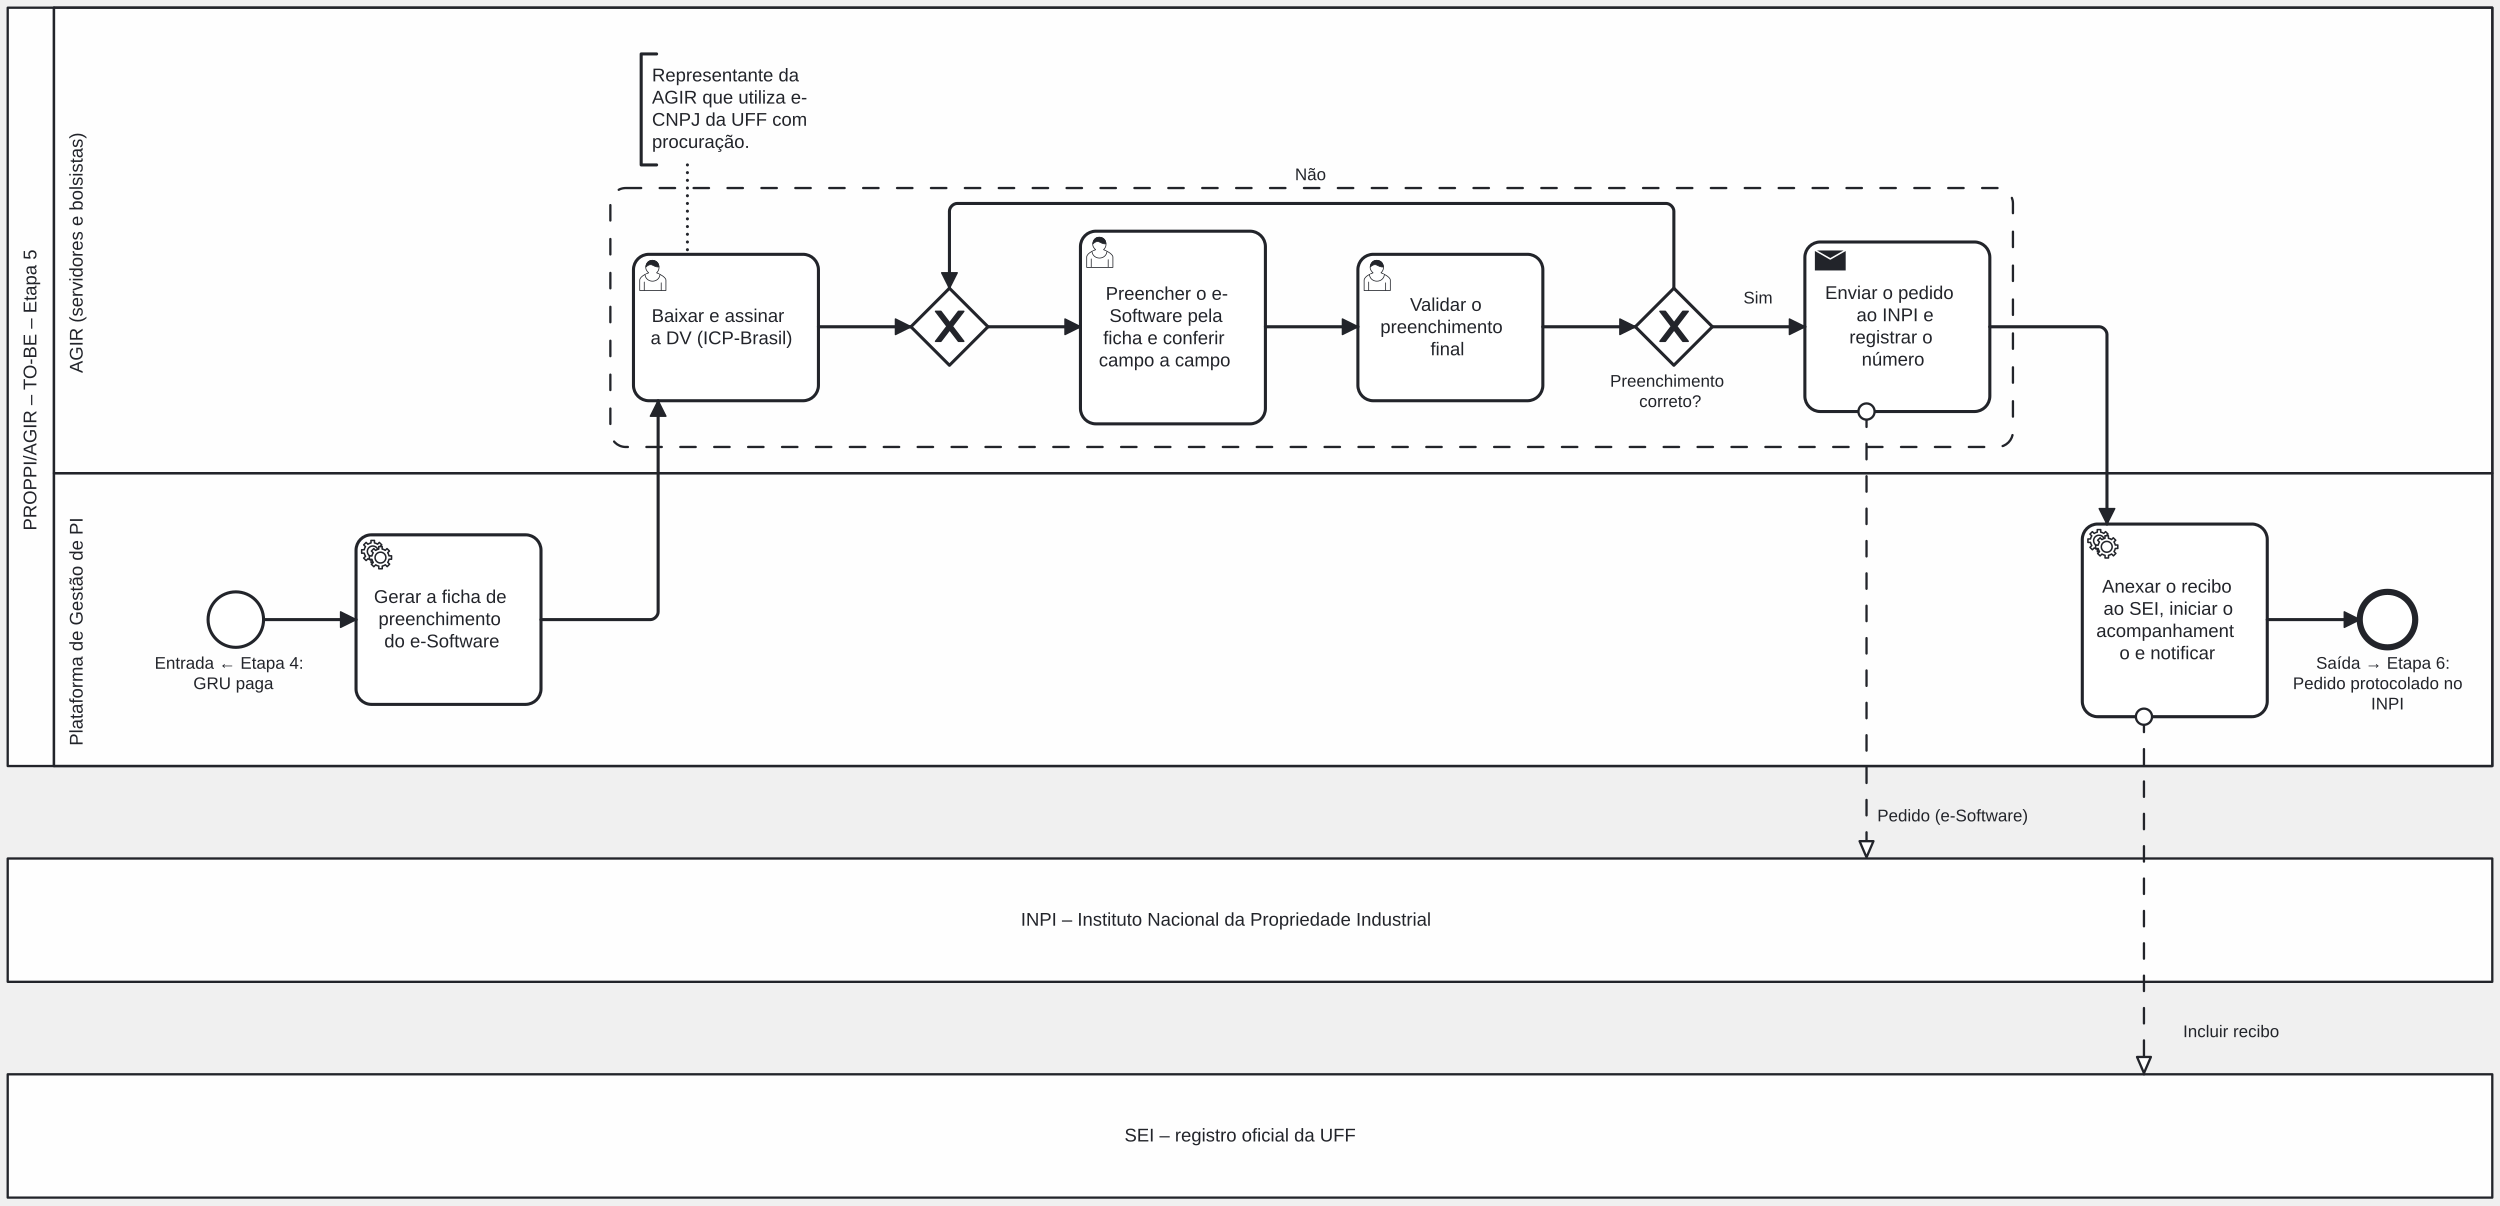
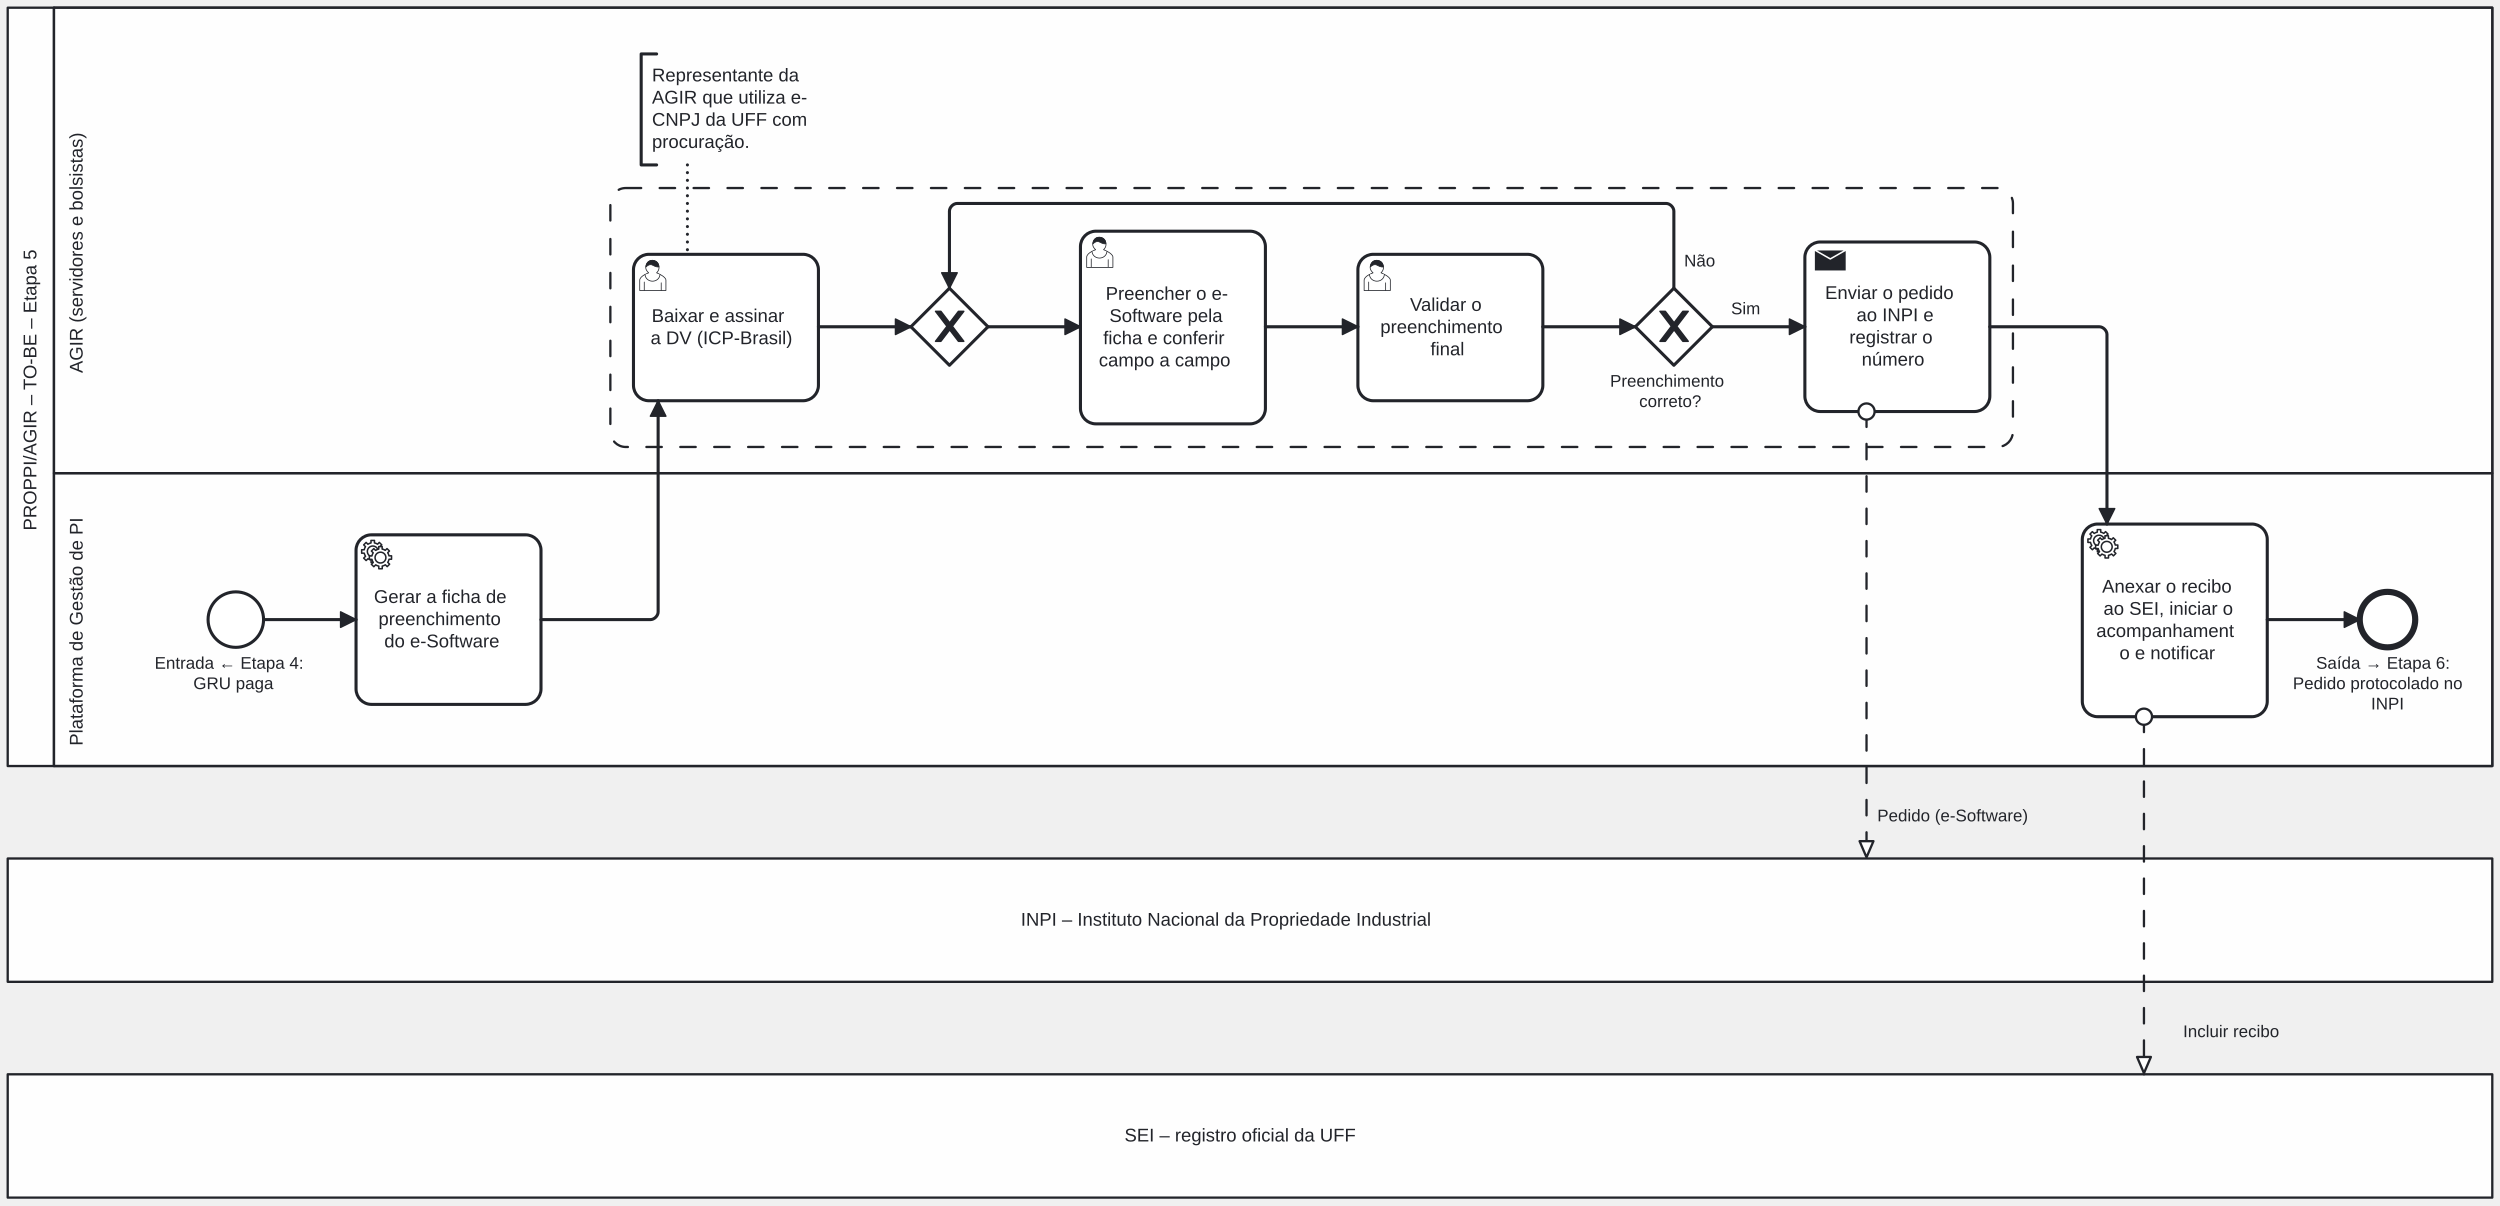
<svg xmlns="http://www.w3.org/2000/svg" width="1622" height="782" viewBox="-5 -5 1622 782" version="1.1">
  <g class="djs-group">
    <g class="djs-element djs-shape" data-element-id="Pool_PROPPI" transform="matrix(1 0 0 1 0 0)" style="display: block;">
      <g class="djs-visual">
        <rect x="0" y="0" width="1612" height="492" rx="0" ry="0" style="stroke-linecap: round; stroke-linejoin: round; stroke: rgb(34, 36, 42); stroke-width: 1.5px; fill: white; fill-opacity: 0.95;" />
        <path style="fill: none; stroke-linecap: round; stroke-linejoin: round; stroke: rgb(34, 36, 42); stroke-width: 1.5px;" d="M30,0L30,492" />
        <text lineHeight="1.2" class="djs-label" transform="matrix(-1.83697e-16 -1 1 -1.83697e-16 0 492)" style="font-family: Arial, sans-serif; font-size: 12px; font-weight: normal; fill: rgb(34, 36, 42);">
          <tspan x="152.804" y="18.6">PROPPI/AGIR – TO-BE – Etapa 5</tspan>
        </text>
      </g>
      <rect class="djs-hit djs-hit-all" x="0" y="0" width="1612" height="492" style="fill: none; stroke-opacity: 0; stroke: white; stroke-width: 15px;" />
    </g>
    <g class="djs-children">
      <g class="djs-group">
        <g class="djs-element djs-shape" data-element-id="L_PLAT" transform="matrix(1 0 0 1 30 302)" style="display: block;">
          <g class="djs-visual">
            <rect x="0" y="0" width="1582" height="190" rx="0" ry="0" style="stroke-linecap: round; stroke-linejoin: round; stroke: rgb(34, 36, 42); stroke-width: 1.5px; fill: white; fill-opacity: 0.25;" />
            <text lineHeight="1.2" class="djs-label" transform="matrix(-1.83697e-16 -1 1 -1.83697e-16 0 190)" style="font-family: Arial, sans-serif; font-size: 12px; font-weight: normal; fill: rgb(34, 36, 42);">
              <tspan x="13.159" y="18.6">Plataforma de Gestão de PI</tspan>
            </text>
          </g>
          <rect class="djs-hit djs-hit-all" x="0" y="0" width="1582" height="190" style="fill: none; stroke-opacity: 0; stroke: white; stroke-width: 15px;" />
        </g>
      </g>
      <g class="djs-group">
        <g class="djs-element djs-shape" data-element-id="L_AGIR" transform="matrix(1 0 0 1 30 0)" style="display: block;">
          <g class="djs-visual">
            <rect x="0" y="0" width="1582" height="302" rx="0" ry="0" style="stroke-linecap: round; stroke-linejoin: round; stroke: rgb(34, 36, 42); stroke-width: 1.5px; fill: white; fill-opacity: 0.25;" />
            <text lineHeight="1.2" class="djs-label" transform="matrix(-1.83697e-16 -1 1 -1.83697e-16 0 302)" style="font-family: Arial, sans-serif; font-size: 12px; font-weight: normal; fill: rgb(34, 36, 42);">
              <tspan x="64.964" y="18.6">AGIR (servidores e bolsistas)</tspan>
            </text>
          </g>
          <rect class="djs-hit djs-hit-all" x="0" y="0" width="1582" height="302" style="fill: none; stroke-opacity: 0; stroke: white; stroke-width: 15px;" />
        </g>
      </g>
      <g class="djs-group">
        <g class="djs-element djs-shape" data-element-id="t_ficha" transform="matrix(1 0 0 1 226 342)" style="display: block;">
          <g class="djs-visual">
            <rect x="0" y="0" width="120" height="110" rx="10" ry="10" style="stroke-linecap: round; stroke-linejoin: round; stroke: rgb(34, 36, 42); stroke-width: 2px; fill: white; fill-opacity: 0.95;" />
            <text lineHeight="1.2" class="djs-label" style="font-family: Arial, sans-serif; font-size: 12px; font-weight: normal; fill: rgb(34, 36, 42);">
              <tspan x="11.593" y="44.2">Gerar a ficha de</tspan>
              <tspan x="14.54" y="58.6">preenchimento </tspan>
              <tspan x="18.308" y="73">do e-Software</tspan>
            </text>
            <circle cx="5" cy="5" r="5" transform="translate(6, 6)" style="stroke-linecap: round; stroke-linejoin: round; stroke: none; stroke-width: 2px; fill: white;" />
            <path d="m 12,18 v -1.713 c 0.352,-0.07 0.704,-0.178 1.048,-0.321 0.344,-0.145 0.666,-0.321 0.966,-0.521 l 1.194,1.18 1.567,-1.577 -1.195,-1.18 c 0.403,-0.614 0.683,-1.299 0.825,-2.018 l 1.622,-0.01 v -2.22 l -1.637,0.01 c -0.073,-0.352 -0.178,-0.7 -0.324,-1.044 -0.145,-0.344 -0.321,-0.664 -0.523,-0.962 l 1.131,-1.136 -1.583,-1.563 -1.13,1.136 c -0.614,-0.401 -1.303,-0.681 -2.023,-0.822 l 0.009,-1.619 h -2.241 l 0.004,1.631 c -0.354,0.074 -0.705,0.18 -1.05,0.324 -0.344,0.144 -0.665,0.321 -0.964,0.52 l -1.17,-1.158 -1.567,1.579 1.168,1.157 c -0.403,0.613 -0.683,1.298 -0.825,2.017 l -1.659,0.003 v 2.222 l 1.672,-0.006 c 0.073,0.351 0.18,0.702 0.324,1.045 0.145,0.344 0.321,0.664 0.523,0.961 l -1.199,1.197 1.584,1.56 1.196,-1.193 c 0.614,0.403 1.303,0.682 2.023,0.823 l 7.19e-4,1.699 h 2.227 z m 0.221,-3.996 c -1.789,0.75 -3.858,-0.093 -4.61,-1.874 -0.752,-1.783 0.091,-3.846 1.88,-4.596 1.788,-0.749 3.857,0.093 4.609,1.874 0.752,1.782 -0.091,3.846 -1.88,4.596 z" style="fill: white; stroke-linecap: round; stroke-linejoin: round; stroke: rgb(34, 36, 42); stroke-width: 1px;" />
            <circle cx="5" cy="5" r="5" transform="translate(11, 10)" style="stroke-linecap: round; stroke-linejoin: round; stroke: none; stroke-width: 2px; fill: white;" />
            <path d="m 17,22 v -1.713 c 0.352,-0.07 0.704,-0.178 1.048,-0.321 0.344,-0.145 0.666,-0.321 0.966,-0.521 l 1.194,1.18 1.567,-1.577 -1.195,-1.18 c 0.403,-0.614 0.683,-1.299 0.825,-2.018 l 1.622,-0.01 v -2.22 l -1.637,0.01 c -0.073,-0.352 -0.178,-0.7 -0.324,-1.044 -0.145,-0.344 -0.321,-0.664 -0.523,-0.962 l 1.131,-1.136 -1.583,-1.563 -1.13,1.136 c -0.614,-0.401 -1.303,-0.681 -2.023,-0.822 l 0.009,-1.619 h -2.241 l 0.004,1.631 c -0.354,0.074 -0.705,0.18 -1.05,0.324 -0.344,0.144 -0.665,0.321 -0.964,0.52 l -1.17,-1.158 -1.567,1.579 1.168,1.157 c -0.403,0.613 -0.683,1.298 -0.825,2.017 l -1.659,0.003 v 2.222 l 1.672,-0.006 c 0.073,0.351 0.18,0.702 0.324,1.045 0.145,0.344 0.321,0.664 0.523,0.961 l -1.199,1.197 1.584,1.56 1.196,-1.193 c 0.614,0.403 1.303,0.682 2.023,0.823 l 7.19e-4,1.699 h 2.227 z m 0.221,-3.996 c -1.789,0.75 -3.858,-0.093 -4.61,-1.874 -0.752,-1.783 0.091,-3.846 1.88,-4.596 1.788,-0.749 3.857,0.093 4.609,1.874 0.752,1.782 -0.091,3.846 -1.88,4.596 z" style="fill: white; stroke-linecap: round; stroke-linejoin: round; stroke: rgb(34, 36, 42); stroke-width: 1px;" />
          </g>
          <rect class="djs-hit djs-hit-all" x="0" y="0" width="120" height="110" style="fill: none; stroke-opacity: 0; stroke: white; stroke-width: 15px;" />
        </g>
      </g>
      <g class="djs-group">
        <g class="djs-element djs-shape" data-element-id="t_dv" transform="matrix(1 0 0 1 406 160)" style="display: block;">
          <g class="djs-visual">
            <rect x="0" y="0" width="120" height="95" rx="10" ry="10" style="stroke-linecap: round; stroke-linejoin: round; stroke: rgb(34, 36, 42); stroke-width: 2px; fill: white; fill-opacity: 0.95;" />
            <text lineHeight="1.2" class="djs-label" style="font-family: Arial, sans-serif; font-size: 12px; font-weight: normal; fill: rgb(34, 36, 42);">
              <tspan x="11.798" y="43.9">Baixar e assinar </tspan>
              <tspan x="11.092" y="58.3">a DV (ICP-Brasil)</tspan>
            </text>
            <path d="m 15,12 c 0.909,-0.845 1.594,-2.049 1.594,-3.385 0,-2.554 -1.805,-4.622 -4.357,-4.622 -2.552,0 -4.288,2.068 -4.288,4.622 0,1.348 0.974,2.562 1.896,3.405 -0.529,0.187 -5.669,2.097 -5.794,4.756 v 6.718 h 17 v -6.718 c 0,-2.298 -5.528,-4.595 -6.051,-4.776 zm -8,6 l 0,5.5 m 11,0 l 0,-5" style="fill: white; stroke-linecap: round; stroke-linejoin: round; stroke: rgb(34, 36, 42); stroke-width: 0.5px;" />
            <path d="m 15,12 m 2.162,1.009 c 0,2.447 -2.158,4.431 -4.821,4.431 -2.665,0 -4.822,-1.981 -4.822,-4.431 " style="fill: white; stroke-linecap: round; stroke-linejoin: round; stroke: rgb(34, 36, 42); stroke-width: 0.5px;" />
            <path d="m 15,12 m -6.9,-3.80 c 0,0 2.251,-2.358 4.274,-1.177 2.024,1.181 4.221,1.537 4.124,0.965 -0.098,-0.57 -0.117,-3.791 -4.191,-4.136 -3.575,0.001 -4.208,3.367 -4.207,4.348 z" style="fill: rgb(34, 36, 42); stroke-linecap: round; stroke-linejoin: round; stroke: rgb(34, 36, 42); stroke-width: 0.5px;" />
          </g>
          <rect class="djs-hit djs-hit-all" x="0" y="0" width="120" height="95" style="fill: none; stroke-opacity: 0; stroke: white; stroke-width: 15px;" />
        </g>
      </g>
      <g class="djs-group">
        <g class="djs-element djs-shape" data-element-id="j_fill" transform="matrix(1 0 0 1 586 182)" style="display: block;">
          <g class="djs-visual">
            <polygon points="25,0 50,25 25,50 0,25" style="stroke-linecap: round; stroke-linejoin: round; stroke: rgb(34, 36, 42); stroke-width: 2px; fill: white; fill-opacity: 0.95;" />
            <path d="m 16,15 7.429,9.714 -7.429,9.714 3.429,0 5.714,-7.464 5.714,7.464 3.429,0 -7.429,-9.714 7.429,-9.714 -3.429,0 -5.714,7.464 -5.714,-7.464 -3.429,0 z" style="fill: rgb(34, 36, 42); stroke-linecap: round; stroke-linejoin: round; stroke: rgb(34, 36, 42); stroke-width: 1px;" />
          </g>
          <rect class="djs-hit djs-hit-all" x="0" y="0" width="50" height="50" style="fill: none; stroke-opacity: 0; stroke: white; stroke-width: 15px;" />
        </g>
      </g>
      <g class="djs-group">
        <g class="djs-element djs-shape" data-element-id="t_fill" transform="matrix(1 0 0 1 696 145)" style="display: block;">
          <g class="djs-visual">
            <rect x="0" y="0" width="120" height="125" rx="10" ry="10" style="stroke-linecap: round; stroke-linejoin: round; stroke: rgb(34, 36, 42); stroke-width: 2px; fill: white; fill-opacity: 0.95;" />
            <text lineHeight="1.2" class="djs-label" style="font-family: Arial, sans-serif; font-size: 12px; font-weight: normal; fill: rgb(34, 36, 42);">
              <tspan x="16.365" y="44.5">Preencher o e-</tspan>
              <tspan x="18.8" y="58.9">Software pela </tspan>
              <tspan x="14.76" y="73.3">ficha e conferir</tspan>
              <tspan x="11.909" y="87.7">campo a campo</tspan>
            </text>
            <path d="m 15,12 c 0.909,-0.845 1.594,-2.049 1.594,-3.385 0,-2.554 -1.805,-4.622 -4.357,-4.622 -2.552,0 -4.288,2.068 -4.288,4.622 0,1.348 0.974,2.562 1.896,3.405 -0.529,0.187 -5.669,2.097 -5.794,4.756 v 6.718 h 17 v -6.718 c 0,-2.298 -5.528,-4.595 -6.051,-4.776 zm -8,6 l 0,5.5 m 11,0 l 0,-5" style="fill: white; stroke-linecap: round; stroke-linejoin: round; stroke: rgb(34, 36, 42); stroke-width: 0.5px;" />
            <path d="m 15,12 m 2.162,1.009 c 0,2.447 -2.158,4.431 -4.821,4.431 -2.665,0 -4.822,-1.981 -4.822,-4.431 " style="fill: white; stroke-linecap: round; stroke-linejoin: round; stroke: rgb(34, 36, 42); stroke-width: 0.5px;" />
            <path d="m 15,12 m -6.9,-3.80 c 0,0 2.251,-2.358 4.274,-1.177 2.024,1.181 4.221,1.537 4.124,0.965 -0.098,-0.57 -0.117,-3.791 -4.191,-4.136 -3.575,0.001 -4.208,3.367 -4.207,4.348 z" style="fill: rgb(34, 36, 42); stroke-linecap: round; stroke-linejoin: round; stroke: rgb(34, 36, 42); stroke-width: 0.5px;" />
          </g>
          <rect class="djs-hit djs-hit-all" x="0" y="0" width="120" height="125" style="fill: none; stroke-opacity: 0; stroke: white; stroke-width: 15px;" />
        </g>
      </g>
      <g class="djs-group">
        <g class="djs-element djs-shape" data-element-id="t_valfinal" transform="matrix(1 0 0 1 876 160)" style="display: block;">
          <g class="djs-visual">
            <rect x="0" y="0" width="120" height="95" rx="10" ry="10" style="stroke-linecap: round; stroke-linejoin: round; stroke: rgb(34, 36, 42); stroke-width: 2px; fill: white; fill-opacity: 0.95;" />
            <text lineHeight="1.2" class="djs-label" style="font-family: Arial, sans-serif; font-size: 12px; font-weight: normal; fill: rgb(34, 36, 42);">
              <tspan x="33.82" y="36.7">Validar o </tspan>
              <tspan x="14.54" y="51.1">preenchimento </tspan>
              <tspan x="47.074" y="65.5">final</tspan>
            </text>
            <path d="m 15,12 c 0.909,-0.845 1.594,-2.049 1.594,-3.385 0,-2.554 -1.805,-4.622 -4.357,-4.622 -2.552,0 -4.288,2.068 -4.288,4.622 0,1.348 0.974,2.562 1.896,3.405 -0.529,0.187 -5.669,2.097 -5.794,4.756 v 6.718 h 17 v -6.718 c 0,-2.298 -5.528,-4.595 -6.051,-4.776 zm -8,6 l 0,5.5 m 11,0 l 0,-5" style="fill: white; stroke-linecap: round; stroke-linejoin: round; stroke: rgb(34, 36, 42); stroke-width: 0.5px;" />
            <path d="m 15,12 m 2.162,1.009 c 0,2.447 -2.158,4.431 -4.821,4.431 -2.665,0 -4.822,-1.981 -4.822,-4.431 " style="fill: white; stroke-linecap: round; stroke-linejoin: round; stroke: rgb(34, 36, 42); stroke-width: 0.5px;" />
            <path d="m 15,12 m -6.9,-3.80 c 0,0 2.251,-2.358 4.274,-1.177 2.024,1.181 4.221,1.537 4.124,0.965 -0.098,-0.57 -0.117,-3.791 -4.191,-4.136 -3.575,0.001 -4.208,3.367 -4.207,4.348 z" style="fill: rgb(34, 36, 42); stroke-linecap: round; stroke-linejoin: round; stroke: rgb(34, 36, 42); stroke-width: 0.5px;" />
          </g>
          <rect class="djs-hit djs-hit-all" x="0" y="0" width="120" height="95" style="fill: none; stroke-opacity: 0; stroke: white; stroke-width: 15px;" />
        </g>
      </g>
      <g class="djs-group">
        <g class="djs-element djs-shape" data-element-id="g_valfinal" transform="matrix(1 0 0 1 1056 182)" style="display: block;">
          <g class="djs-visual">
            <polygon points="25,0 50,25 25,50 0,25" style="stroke-linecap: round; stroke-linejoin: round; stroke: rgb(34, 36, 42); stroke-width: 2px; fill: white; fill-opacity: 0.95;" />
            <path d="m 16,15 7.429,9.714 -7.429,9.714 3.429,0 5.714,-7.464 5.714,7.464 3.429,0 -7.429,-9.714 7.429,-9.714 -3.429,0 -5.714,7.464 -5.714,-7.464 -3.429,0 z" style="fill: rgb(34, 36, 42); stroke-linecap: round; stroke-linejoin: round; stroke: rgb(34, 36, 42); stroke-width: 1px;" />
          </g>
          <rect class="djs-hit djs-hit-all" x="0" y="0" width="50" height="50" style="fill: none; stroke-opacity: 0; stroke: white; stroke-width: 15px;" />
        </g>
      </g>
      <g class="djs-group">
        <g class="djs-element djs-shape" data-element-id="g_valfinal_label" transform="matrix(1 0 0 1 1016 236)" style="display: block;">
          <g class="djs-visual">
            <text lineHeight="1.2" class="djs-label" style="font-family: Arial, sans-serif; font-size: 11px; font-weight: normal; fill: rgb(34, 36, 42);">
              <tspan x="23.6" y="9.9">Preenchimento </tspan>
              <tspan x="42.482" y="23.1">correto?</tspan>
            </text>
          </g>
          <rect class="djs-hit djs-hit-all" x="0" y="0" width="130" height="27" style="fill: none; stroke-opacity: 0; stroke: white; stroke-width: 15px;" />
        </g>
      </g>
      <g class="djs-group">
        <g class="djs-element djs-shape" data-element-id="t_envia" transform="matrix(1 0 0 1 1166 152)" style="display: block;">
          <g class="djs-visual">
            <rect x="0" y="0" width="120" height="110" rx="10" ry="10" style="stroke-linecap: round; stroke-linejoin: round; stroke: rgb(34, 36, 42); stroke-width: 2px; fill: white; fill-opacity: 0.95;" />
            <text lineHeight="1.2" class="djs-label" style="font-family: Arial, sans-serif; font-size: 12px; font-weight: normal; fill: rgb(34, 36, 42);">
              <tspan x="13.104" y="37">Enviar o pedido </tspan>
              <tspan x="33.501" y="51.4">ao INPI e </tspan>
              <tspan x="28.831" y="65.8">registrar o </tspan>
              <tspan x="36.853" y="80.2">número</tspan>
            </text>
            <path d="m 5.985,4.998 l 0,14 l 21,0 l 0,-14 z l 10.5,6 l 10.5,-6" style="fill: rgb(34, 36, 42); stroke-linecap: round; stroke-linejoin: round; stroke: white; stroke-width: 1px;" />
          </g>
          <rect class="djs-hit djs-hit-all" x="0" y="0" width="120" height="110" style="fill: none; stroke-opacity: 0; stroke: white; stroke-width: 15px;" />
        </g>
      </g>
      <g class="djs-group">
        <g class="djs-element djs-shape" data-element-id="t_monit" transform="matrix(1 0 0 1 1346 335)" style="display: block;">
          <g class="djs-visual">
            <rect x="0" y="0" width="120" height="125" rx="10" ry="10" style="stroke-linecap: round; stroke-linejoin: round; stroke: rgb(34, 36, 42); stroke-width: 2px; fill: white; fill-opacity: 0.95;" />
            <text lineHeight="1.2" class="djs-label" style="font-family: Arial, sans-serif; font-size: 12px; font-weight: normal; fill: rgb(34, 36, 42);">
              <tspan x="12.855" y="44.5">Anexar o recibo </tspan>
              <tspan x="13.737" y="58.9">ao SEI, iniciar o</tspan>
              <tspan x="9.05" y="73.3">acompanhament</tspan>
              <tspan x="24.108" y="87.7">o e notificar</tspan>
            </text>
            <circle cx="5" cy="5" r="5" transform="translate(6, 6)" style="stroke-linecap: round; stroke-linejoin: round; stroke: none; stroke-width: 2px; fill: white;" />
            <path d="m 12,18 v -1.713 c 0.352,-0.07 0.704,-0.178 1.048,-0.321 0.344,-0.145 0.666,-0.321 0.966,-0.521 l 1.194,1.18 1.567,-1.577 -1.195,-1.18 c 0.403,-0.614 0.683,-1.299 0.825,-2.018 l 1.622,-0.01 v -2.22 l -1.637,0.01 c -0.073,-0.352 -0.178,-0.7 -0.324,-1.044 -0.145,-0.344 -0.321,-0.664 -0.523,-0.962 l 1.131,-1.136 -1.583,-1.563 -1.13,1.136 c -0.614,-0.401 -1.303,-0.681 -2.023,-0.822 l 0.009,-1.619 h -2.241 l 0.004,1.631 c -0.354,0.074 -0.705,0.18 -1.05,0.324 -0.344,0.144 -0.665,0.321 -0.964,0.52 l -1.17,-1.158 -1.567,1.579 1.168,1.157 c -0.403,0.613 -0.683,1.298 -0.825,2.017 l -1.659,0.003 v 2.222 l 1.672,-0.006 c 0.073,0.351 0.18,0.702 0.324,1.045 0.145,0.344 0.321,0.664 0.523,0.961 l -1.199,1.197 1.584,1.56 1.196,-1.193 c 0.614,0.403 1.303,0.682 2.023,0.823 l 7.19e-4,1.699 h 2.227 z m 0.221,-3.996 c -1.789,0.75 -3.858,-0.093 -4.61,-1.874 -0.752,-1.783 0.091,-3.846 1.88,-4.596 1.788,-0.749 3.857,0.093 4.609,1.874 0.752,1.782 -0.091,3.846 -1.88,4.596 z" style="fill: white; stroke-linecap: round; stroke-linejoin: round; stroke: rgb(34, 36, 42); stroke-width: 1px;" />
            <circle cx="5" cy="5" r="5" transform="translate(11, 10)" style="stroke-linecap: round; stroke-linejoin: round; stroke: none; stroke-width: 2px; fill: white;" />
            <path d="m 17,22 v -1.713 c 0.352,-0.07 0.704,-0.178 1.048,-0.321 0.344,-0.145 0.666,-0.321 0.966,-0.521 l 1.194,1.18 1.567,-1.577 -1.195,-1.18 c 0.403,-0.614 0.683,-1.299 0.825,-2.018 l 1.622,-0.01 v -2.22 l -1.637,0.01 c -0.073,-0.352 -0.178,-0.7 -0.324,-1.044 -0.145,-0.344 -0.321,-0.664 -0.523,-0.962 l 1.131,-1.136 -1.583,-1.563 -1.13,1.136 c -0.614,-0.401 -1.303,-0.681 -2.023,-0.822 l 0.009,-1.619 h -2.241 l 0.004,1.631 c -0.354,0.074 -0.705,0.18 -1.05,0.324 -0.344,0.144 -0.665,0.321 -0.964,0.52 l -1.17,-1.158 -1.567,1.579 1.168,1.157 c -0.403,0.613 -0.683,1.298 -0.825,2.017 l -1.659,0.003 v 2.222 l 1.672,-0.006 c 0.073,0.351 0.18,0.702 0.324,1.045 0.145,0.344 0.321,0.664 0.523,0.961 l -1.199,1.197 1.584,1.56 1.196,-1.193 c 0.614,0.403 1.303,0.682 2.023,0.823 l 7.19e-4,1.699 h 2.227 z m 0.221,-3.996 c -1.789,0.75 -3.858,-0.093 -4.61,-1.874 -0.752,-1.783 0.091,-3.846 1.88,-4.596 1.788,-0.749 3.857,0.093 4.609,1.874 0.752,1.782 -0.091,3.846 -1.88,4.596 z" style="fill: white; stroke-linecap: round; stroke-linejoin: round; stroke: rgb(34, 36, 42); stroke-width: 1px;" />
          </g>
          <rect class="djs-hit djs-hit-all" x="0" y="0" width="120" height="125" style="fill: none; stroke-opacity: 0; stroke: white; stroke-width: 15px;" />
        </g>
      </g>
      <g class="djs-group">
        <g class="djs-element djs-shape" data-element-id="entrada_e5_de_e4" transform="matrix(1 0 0 1 130 379)" style="display: block;">
          <g class="djs-visual">
            <circle cx="18" cy="18" r="18" style="stroke-linecap: round; stroke-linejoin: round; stroke: rgb(34, 36, 42); stroke-width: 2px; fill: white; fill-opacity: 0.95;" />
          </g>
          <rect class="djs-hit djs-hit-all" x="0" y="0" width="36" height="36" style="fill: none; stroke-opacity: 0; stroke: white; stroke-width: 15px;" />
        </g>
      </g>
      <g class="djs-group">
        <g class="djs-element djs-shape" data-element-id="entrada_e5_de_e4_label" transform="matrix(1 0 0 1 83 419)" style="display: block;">
          <g class="djs-visual">
            <text lineHeight="1.2" class="djs-label" style="font-family: Arial, sans-serif; font-size: 11px; font-weight: normal; fill: rgb(34, 36, 42);">
              <tspan x="12.32" y="9.9">Entrada ← Etapa 4: </tspan>
              <tspan x="37.419" y="23.1">GRU paga</tspan>
            </text>
          </g>
          <rect class="djs-hit djs-hit-all" x="0" y="0" width="130" height="27" style="fill: none; stroke-opacity: 0; stroke: white; stroke-width: 15px;" />
        </g>
      </g>
      <g class="djs-group">
        <g class="djs-element djs-shape" data-element-id="saida_e5_para_e6" transform="matrix(1 0 0 1 1526 379)" style="display: block;">
          <g class="djs-visual">
            <circle cx="18" cy="18" r="18" style="stroke-linecap: round; stroke-linejoin: round; stroke: rgb(34, 36, 42); stroke-width: 4px; fill: white; fill-opacity: 0.95;" />
          </g>
          <rect class="djs-hit djs-hit-all" x="0" y="0" width="36" height="36" style="fill: none; stroke-opacity: 0; stroke: white; stroke-width: 15px;" />
        </g>
      </g>
      <g class="djs-group">
        <g class="djs-element djs-shape" data-element-id="saida_e5_para_e6_label" transform="matrix(1 0 0 1 1479 419)" style="display: block;">
          <g class="djs-visual">
            <text lineHeight="1.2" class="djs-label" style="font-family: Arial, sans-serif; font-size: 11px; font-weight: normal; fill: rgb(34, 36, 42);">
              <tspan x="18.68" y="9.9">Saída → Etapa 6: </tspan>
              <tspan x="3.611" y="23.1">Pedido protocolado no </tspan>
              <tspan x="54.325" y="36.3">INPI</tspan>
            </text>
          </g>
          <rect class="djs-hit djs-hit-all" x="0" y="0" width="130" height="40" style="fill: none; stroke-opacity: 0; stroke: white; stroke-width: 15px;" />
        </g>
      </g>
      <g class="djs-group">
        <g class="djs-element djs-shape" data-element-id="t_dv_note" transform="matrix(1 0 0 1 411 30)" style="display: block;">
          <g class="djs-visual">
            <rect x="0" y="0" width="150" height="72" rx="0" ry="0" style="stroke-linecap: round; stroke-linejoin: round; stroke: none; stroke-width: 2px; fill: none;" />
            <path d="m 0, 0 m 10,0 l -10,0 l 0,72 l 10,0" style="fill: none; stroke-linecap: round; stroke-linejoin: round; stroke: rgb(34, 36, 42); stroke-width: 2px;" />
            <text lineHeight="1.2" class="djs-label" style="font-family: Arial, sans-serif; font-size: 12px; font-weight: normal; fill: rgb(34, 36, 42);">
              <tspan x="7" y="17.8">Representante da </tspan>
              <tspan x="7" y="32.2">AGIR que utiliza e-</tspan>
              <tspan x="7" y="46.6">CNPJ da UFF com </tspan>
              <tspan x="7" y="61">procuração.</tspan>
            </text>
          </g>
          <rect class="djs-hit djs-hit-all" x="0" y="0" width="150" height="72" style="fill: none; stroke-opacity: 0; stroke: white; stroke-width: 15px;" />
        </g>
      </g>
      <g class="djs-group">
        <g class="djs-element djs-shape djs-frame" data-element-id="G_REG_INPI" transform="matrix(1 0 0 1 391 117)" style="display: block;">
          <g class="djs-visual">
            <rect x="0" y="0" width="910" height="168" rx="10" ry="10" style="stroke-linecap: round; stroke-linejoin: round; stroke: rgb(34, 36, 42); stroke-width: 1.5px; fill: none; stroke-dasharray: 10, 6, 0, 6; pointer-events: none;" />
          </g>
          <rect class="djs-hit djs-hit-stroke" x="0" y="0" width="910" height="168" style="fill: none; stroke-opacity: 0; stroke: white; stroke-width: 15px;" />
        </g>
      </g>
      <g class="djs-group">
        <g class="djs-element djs-connection" data-element-id="ToBe_Registro_Software_Etapa5_f1" style="display: block;">
          <g class="djs-visual">
            <defs>
              <marker id="marker-1" viewBox="0 0 20 20" refX="11" refY="10" markerWidth="10" markerHeight="10" orient="auto">
                <path d="M 1 5 L 11 10 L 1 15 Z" style="stroke-linecap: round; stroke-linejoin: round; stroke: rgb(34, 36, 42); stroke-width: 1px; fill: rgb(34, 36, 42);" />
              </marker>
            </defs>
            <path data-corner-radius="5" style="fill: none; stroke-linecap: round; stroke-linejoin: round; stroke: rgb(34, 36, 42); stroke-width: 2px; marker-end: url('#marker-1');" d="M166,397L226,397" />
          </g>
          <path d="M166,397L226,397" class="djs-hit djs-hit-stroke" style="fill: none; stroke-opacity: 0; stroke: white; stroke-width: 15px;" />
        </g>
      </g>
      <g class="djs-group">
        <g class="djs-element djs-connection" data-element-id="ToBe_Registro_Software_Etapa5_f2" style="display: block;">
          <g class="djs-visual">
            <defs>
              <marker id="marker-2" viewBox="0 0 20 20" refX="11" refY="10" markerWidth="10" markerHeight="10" orient="auto">
                <path d="M 1 5 L 11 10 L 1 15 Z" style="stroke-linecap: round; stroke-linejoin: round; stroke: rgb(34, 36, 42); stroke-width: 1px; fill: rgb(34, 36, 42);" />
              </marker>
            </defs>
            <path data-corner-radius="5" style="fill: none; stroke-linecap: round; stroke-linejoin: round; stroke: rgb(34, 36, 42); stroke-width: 2px; marker-end: url('#marker-2');" d="M346,397L417,397C419.5,397,422,394.5,422,392L422,255" />
          </g>
          <path d="M346,397L422,397L422,255" class="djs-hit djs-hit-stroke" style="fill: none; stroke-opacity: 0; stroke: white; stroke-width: 15px;" />
        </g>
      </g>
      <g class="djs-group">
        <g class="djs-element djs-connection" data-element-id="ToBe_Registro_Software_Etapa5_f3" style="display: block;">
          <g class="djs-visual">
            <defs>
              <marker id="marker-3" viewBox="0 0 20 20" refX="11" refY="10" markerWidth="10" markerHeight="10" orient="auto">
                <path d="M 1 5 L 11 10 L 1 15 Z" style="stroke-linecap: round; stroke-linejoin: round; stroke: rgb(34, 36, 42); stroke-width: 1px; fill: rgb(34, 36, 42);" />
              </marker>
            </defs>
            <path data-corner-radius="5" style="fill: none; stroke-linecap: round; stroke-linejoin: round; stroke: rgb(34, 36, 42); stroke-width: 2px; marker-end: url('#marker-3');" d="M526,207L586,207" />
          </g>
          <path d="M526,207L586,207" class="djs-hit djs-hit-stroke" style="fill: none; stroke-opacity: 0; stroke: white; stroke-width: 15px;" />
        </g>
      </g>
      <g class="djs-group">
        <g class="djs-element djs-connection" data-element-id="ToBe_Registro_Software_Etapa5_f4" style="display: block;">
          <g class="djs-visual">
            <defs>
              <marker id="marker-4" viewBox="0 0 20 20" refX="11" refY="10" markerWidth="10" markerHeight="10" orient="auto">
                <path d="M 1 5 L 11 10 L 1 15 Z" style="stroke-linecap: round; stroke-linejoin: round; stroke: rgb(34, 36, 42); stroke-width: 1px; fill: rgb(34, 36, 42);" />
              </marker>
            </defs>
            <path data-corner-radius="5" style="fill: none; stroke-linecap: round; stroke-linejoin: round; stroke: rgb(34, 36, 42); stroke-width: 2px; marker-end: url('#marker-4');" d="M636,207L696,207" />
          </g>
          <path d="M636,207L696,207" class="djs-hit djs-hit-stroke" style="fill: none; stroke-opacity: 0; stroke: white; stroke-width: 15px;" />
        </g>
      </g>
      <g class="djs-group">
        <g class="djs-element djs-connection" data-element-id="ToBe_Registro_Software_Etapa5_f5" style="display: block;">
          <g class="djs-visual">
            <defs>
              <marker id="marker-5" viewBox="0 0 20 20" refX="11" refY="10" markerWidth="10" markerHeight="10" orient="auto">
                <path d="M 1 5 L 11 10 L 1 15 Z" style="stroke-linecap: round; stroke-linejoin: round; stroke: rgb(34, 36, 42); stroke-width: 1px; fill: rgb(34, 36, 42);" />
              </marker>
            </defs>
            <path data-corner-radius="5" style="fill: none; stroke-linecap: round; stroke-linejoin: round; stroke: rgb(34, 36, 42); stroke-width: 2px; marker-end: url('#marker-5');" d="M816,207L876,207" />
          </g>
          <path d="M816,207L876,207" class="djs-hit djs-hit-stroke" style="fill: none; stroke-opacity: 0; stroke: white; stroke-width: 15px;" />
        </g>
      </g>
      <g class="djs-group">
        <g class="djs-element djs-connection" data-element-id="ToBe_Registro_Software_Etapa5_f6" style="display: block;">
          <g class="djs-visual">
            <defs>
              <marker id="marker-6" viewBox="0 0 20 20" refX="11" refY="10" markerWidth="10" markerHeight="10" orient="auto">
                <path d="M 1 5 L 11 10 L 1 15 Z" style="stroke-linecap: round; stroke-linejoin: round; stroke: rgb(34, 36, 42); stroke-width: 1px; fill: rgb(34, 36, 42);" />
              </marker>
            </defs>
            <path data-corner-radius="5" style="fill: none; stroke-linecap: round; stroke-linejoin: round; stroke: rgb(34, 36, 42); stroke-width: 2px; marker-end: url('#marker-6');" d="M996,207L1056,207" />
          </g>
          <path d="M996,207L1056,207" class="djs-hit djs-hit-stroke" style="fill: none; stroke-opacity: 0; stroke: white; stroke-width: 15px;" />
        </g>
      </g>
      <g class="djs-group">
        <g class="djs-element djs-connection" data-element-id="ToBe_Registro_Software_Etapa5_f7" style="display: block;">
          <g class="djs-visual">
            <defs>
              <marker id="marker-7" viewBox="0 0 20 20" refX="11" refY="10" markerWidth="10" markerHeight="10" orient="auto">
                <path d="M 1 5 L 11 10 L 1 15 Z" style="stroke-linecap: round; stroke-linejoin: round; stroke: rgb(34, 36, 42); stroke-width: 1px; fill: rgb(34, 36, 42);" />
              </marker>
            </defs>
            <path data-corner-radius="5" style="fill: none; stroke-linecap: round; stroke-linejoin: round; stroke: rgb(34, 36, 42); stroke-width: 2px; marker-end: url('#marker-7');" d="M1081,182L1081,132C1081,129.5,1078.5,127,1076,127L616,127C613.5,127,611,129.5,611,132L611,182" />
          </g>
          <path d="M1081,182L1081,127L611,127L611,182" class="djs-hit djs-hit-stroke" style="fill: none; stroke-opacity: 0; stroke: white; stroke-width: 15px;" />
        </g>
      </g>
      <g class="djs-group">
-         <g class="djs-element djs-shape" data-element-id="ToBe_Registro_Software_Etapa5_f7_label" transform="matrix(1 0 0 1 835 102)" style="display: block;">
+         <g class="djs-element djs-shape" data-element-id="ToBe_Registro_Software_Etapa5_f7_label" transform="matrix(1 0 0 1 1086 158)" style="display: block;">
          <g class="djs-visual">
            <text lineHeight="1.2" class="djs-label" style="font-family: Arial, sans-serif; font-size: 11px; font-weight: normal; fill: rgb(34, 36, 42);">
-               <tspan x="0.15" y="9.9">Não</tspan>
-             </text>
-           </g>
-           <rect class="djs-hit djs-hit-all" x="0" y="0" width="22" height="14" style="fill: none; stroke-opacity: 0; stroke: white; stroke-width: 15px;" />
+               <tspan x="1.65" y="9.9">Não</tspan>
+             </text>
+           </g>
+           <rect class="djs-hit djs-hit-all" x="0" y="0" width="25" height="14" style="fill: none; stroke-opacity: 0; stroke: white; stroke-width: 15px;" />
        </g>
      </g>
      <g class="djs-group">
        <g class="djs-element djs-connection" data-element-id="ToBe_Registro_Software_Etapa5_f8" style="display: block;">
          <g class="djs-visual">
            <defs>
              <marker id="marker-8" viewBox="0 0 20 20" refX="11" refY="10" markerWidth="10" markerHeight="10" orient="auto">
                <path d="M 1 5 L 11 10 L 1 15 Z" style="stroke-linecap: round; stroke-linejoin: round; stroke: rgb(34, 36, 42); stroke-width: 1px; fill: rgb(34, 36, 42);" />
              </marker>
            </defs>
            <path data-corner-radius="5" style="fill: none; stroke-linecap: round; stroke-linejoin: round; stroke: rgb(34, 36, 42); stroke-width: 2px; marker-end: url('#marker-8');" d="M1106,207L1166,207" />
          </g>
          <path d="M1106,207L1166,207" class="djs-hit djs-hit-stroke" style="fill: none; stroke-opacity: 0; stroke: white; stroke-width: 15px;" />
        </g>
      </g>
      <g class="djs-group">
-         <g class="djs-element djs-shape" data-element-id="ToBe_Registro_Software_Etapa5_f8_label" transform="matrix(1 0 0 1 1126 182)" style="display: block;">
+         <g class="djs-element djs-shape" data-element-id="ToBe_Registro_Software_Etapa5_f8_label" transform="matrix(1 0 0 1 1116 189)" style="display: block;">
          <g class="djs-visual">
            <text lineHeight="1.2" class="djs-label" style="font-family: Arial, sans-serif; font-size: 11px; font-weight: normal; fill: rgb(34, 36, 42);">
-               <tspan x="0.123" y="9.9">Sim</tspan>
-             </text>
-           </g>
-           <rect class="djs-hit djs-hit-all" x="0" y="0" width="21" height="14" style="fill: none; stroke-opacity: 0; stroke: white; stroke-width: 15px;" />
+               <tspan x="2.123" y="9.9">Sim</tspan>
+             </text>
+           </g>
+           <rect class="djs-hit djs-hit-all" x="0" y="0" width="25" height="14" style="fill: none; stroke-opacity: 0; stroke: white; stroke-width: 15px;" />
        </g>
      </g>
      <g class="djs-group">
        <g class="djs-element djs-connection" data-element-id="ToBe_Registro_Software_Etapa5_f9" style="display: block;">
          <g class="djs-visual">
            <defs>
              <marker id="marker-9" viewBox="0 0 20 20" refX="11" refY="10" markerWidth="10" markerHeight="10" orient="auto">
                <path d="M 1 5 L 11 10 L 1 15 Z" style="stroke-linecap: round; stroke-linejoin: round; stroke: rgb(34, 36, 42); stroke-width: 1px; fill: rgb(34, 36, 42);" />
              </marker>
            </defs>
            <path data-corner-radius="5" style="fill: none; stroke-linecap: round; stroke-linejoin: round; stroke: rgb(34, 36, 42); stroke-width: 2px; marker-end: url('#marker-9');" d="M1286,207L1357,207C1359.5,207,1362,209.5,1362,212L1362,335" />
          </g>
          <path d="M1286,207L1362,207L1362,335" class="djs-hit djs-hit-stroke" style="fill: none; stroke-opacity: 0; stroke: white; stroke-width: 15px;" />
        </g>
      </g>
      <g class="djs-group">
        <g class="djs-element djs-connection" data-element-id="ToBe_Registro_Software_Etapa5_f10" style="display: block;">
          <g class="djs-visual">
            <defs>
              <marker id="marker-10" viewBox="0 0 20 20" refX="11" refY="10" markerWidth="10" markerHeight="10" orient="auto">
                <path d="M 1 5 L 11 10 L 1 15 Z" style="stroke-linecap: round; stroke-linejoin: round; stroke: rgb(34, 36, 42); stroke-width: 1px; fill: rgb(34, 36, 42);" />
              </marker>
            </defs>
            <path data-corner-radius="5" style="fill: none; stroke-linecap: round; stroke-linejoin: round; stroke: rgb(34, 36, 42); stroke-width: 2px; marker-end: url('#marker-10');" d="M1466,397L1526,397" />
          </g>
          <path d="M1466,397L1526,397" class="djs-hit djs-hit-stroke" style="fill: none; stroke-opacity: 0; stroke: white; stroke-width: 15px;" />
        </g>
      </g>
      <g class="djs-group">
        <g class="djs-element djs-connection" data-element-id="t_dv_assoc" style="display: block;">
          <g class="djs-visual">
            <path data-corner-radius="5" style="fill: none; stroke-linecap: round; stroke-linejoin: round; stroke: rgb(34, 36, 42); stroke-width: 2px; stroke-dasharray: 0, 5;" d="M441,102L441,160" />
          </g>
          <path d="M441,102L441,160" class="djs-hit djs-hit-stroke" style="fill: none; stroke-opacity: 0; stroke: white; stroke-width: 15px;" />
        </g>
      </g>
    </g>
  </g>
  <g class="djs-group">
    <g class="djs-element djs-shape" data-element-id="Pool_INPI" transform="matrix(1 0 0 1 0 552)" style="display: block;">
      <g class="djs-visual">
        <rect x="0" y="0" width="1612" height="80" rx="0" ry="0" style="stroke-linecap: round; stroke-linejoin: round; stroke: rgb(34, 36, 42); stroke-width: 1.5px; fill: white; fill-opacity: 0.95;" />
        <text lineHeight="1.2" class="djs-label" style="font-family: Arial, sans-serif; font-size: 12px; font-weight: normal; fill: rgb(34, 36, 42);">
          <tspan x="657.304" y="43.6">INPI – Instituto Nacional da Propriedade Industrial</tspan>
        </text>
      </g>
      <rect class="djs-hit djs-hit-all" x="0" y="0" width="1612" height="80" style="fill: none; stroke-opacity: 0; stroke: white; stroke-width: 15px;" />
    </g>
  </g>
  <g class="djs-group">
    <g class="djs-element djs-shape" data-element-id="Pool_SEI" transform="matrix(1 0 0 1 0 692)" style="display: block;">
      <g class="djs-visual">
        <rect x="0" y="0" width="1612" height="80" rx="0" ry="0" style="stroke-linecap: round; stroke-linejoin: round; stroke: rgb(34, 36, 42); stroke-width: 1.5px; fill: white; fill-opacity: 0.95;" />
        <text lineHeight="1.2" class="djs-label" style="font-family: Arial, sans-serif; font-size: 12px; font-weight: normal; fill: rgb(34, 36, 42);">
          <tspan x="724.569" y="43.6">SEI – registro oficial da UFF</tspan>
        </text>
      </g>
      <rect class="djs-hit djs-hit-all" x="0" y="0" width="1612" height="80" style="fill: none; stroke-opacity: 0; stroke: white; stroke-width: 15px;" />
    </g>
  </g>
  <g class="djs-group">
    <g class="djs-element djs-connection" data-element-id="Msg_1" style="display: block;">
      <g class="djs-visual">
        <defs>
          <marker id="marker-11" viewBox="0 0 20 20" refX="8.5" refY="5" markerWidth="20" markerHeight="20" orient="auto">
            <path d="m 1 5 l 0 -3 l 7 3 l -7 3 z" style="stroke-linecap: round; stroke-linejoin: round; stroke: rgb(34, 36, 42); stroke-width: 1px; fill: white; stroke-dasharray: 10000, 1;" />
          </marker>
          <marker id="marker-12" viewBox="0 0 20 20" refX="6" refY="6" markerWidth="20" markerHeight="20" orient="auto">
            <circle cx="6" cy="6" r="3.5" style="stroke-linecap: round; stroke-linejoin: round; stroke: rgb(34, 36, 42); stroke-width: 1px; fill: white; stroke-dasharray: 10000, 1;" />
          </marker>
        </defs>
        <path data-corner-radius="5" style="fill: none; stroke-linecap: round; stroke-linejoin: round; stroke: rgb(34, 36, 42); stroke-width: 1.5px; marker-end: url('#marker-11'); marker-start: url('#marker-12'); stroke-dasharray: 10, 11;" d="M1386,460L1386,692" />
      </g>
      <path d="M1386,460L1386,692" class="djs-hit djs-hit-stroke" style="fill: none; stroke-opacity: 0; stroke: white; stroke-width: 15px;" />
    </g>
  </g>
  <g class="djs-group">
    <g class="djs-element djs-shape" data-element-id="Msg_1_label" transform="matrix(1 0 0 1 1392 658)" style="display: block;">
      <g class="djs-visual">
        <text lineHeight="1.2" class="djs-label" style="font-family: Arial, sans-serif; font-size: 11px; font-weight: normal; fill: rgb(34, 36, 42);">
          <tspan x="19.384" y="9.9">Incluir recibo</tspan>
        </text>
      </g>
      <rect class="djs-hit djs-hit-all" x="0" y="0" width="110" height="14" style="fill: none; stroke-opacity: 0; stroke: white; stroke-width: 15px;" />
    </g>
  </g>
  <g class="djs-group">
    <g class="djs-element djs-connection" data-element-id="Msg_2" style="display: block;">
      <g class="djs-visual">
        <defs>
          <marker id="marker-13" viewBox="0 0 20 20" refX="8.5" refY="5" markerWidth="20" markerHeight="20" orient="auto">
            <path d="m 1 5 l 0 -3 l 7 3 l -7 3 z" style="stroke-linecap: round; stroke-linejoin: round; stroke: rgb(34, 36, 42); stroke-width: 1px; fill: white; stroke-dasharray: 10000, 1;" />
          </marker>
          <marker id="marker-14" viewBox="0 0 20 20" refX="6" refY="6" markerWidth="20" markerHeight="20" orient="auto">
            <circle cx="6" cy="6" r="3.5" style="stroke-linecap: round; stroke-linejoin: round; stroke: rgb(34, 36, 42); stroke-width: 1px; fill: white; stroke-dasharray: 10000, 1;" />
          </marker>
        </defs>
        <path data-corner-radius="5" style="fill: none; stroke-linecap: round; stroke-linejoin: round; stroke: rgb(34, 36, 42); stroke-width: 1.5px; marker-end: url('#marker-13'); marker-start: url('#marker-14'); stroke-dasharray: 10, 11;" d="M1206,262L1206,552" />
      </g>
      <path d="M1206,262L1206,552" class="djs-hit djs-hit-stroke" style="fill: none; stroke-opacity: 0; stroke: white; stroke-width: 15px;" />
    </g>
  </g>
  <g class="djs-group">
    <g class="djs-element djs-shape" data-element-id="Msg_2_label" transform="matrix(1 0 0 1 1212 518)" style="display: block;">
      <g class="djs-visual">
        <text lineHeight="1.2" class="djs-label" style="font-family: Arial, sans-serif; font-size: 11px; font-weight: normal; fill: rgb(34, 36, 42);">
          <tspan x="0.967" y="9.9">Pedido (e-Software)</tspan>
        </text>
      </g>
      <rect class="djs-hit djs-hit-all" x="0" y="0" width="110" height="14" style="fill: none; stroke-opacity: 0; stroke: white; stroke-width: 15px;" />
    </g>
  </g>
</svg>
